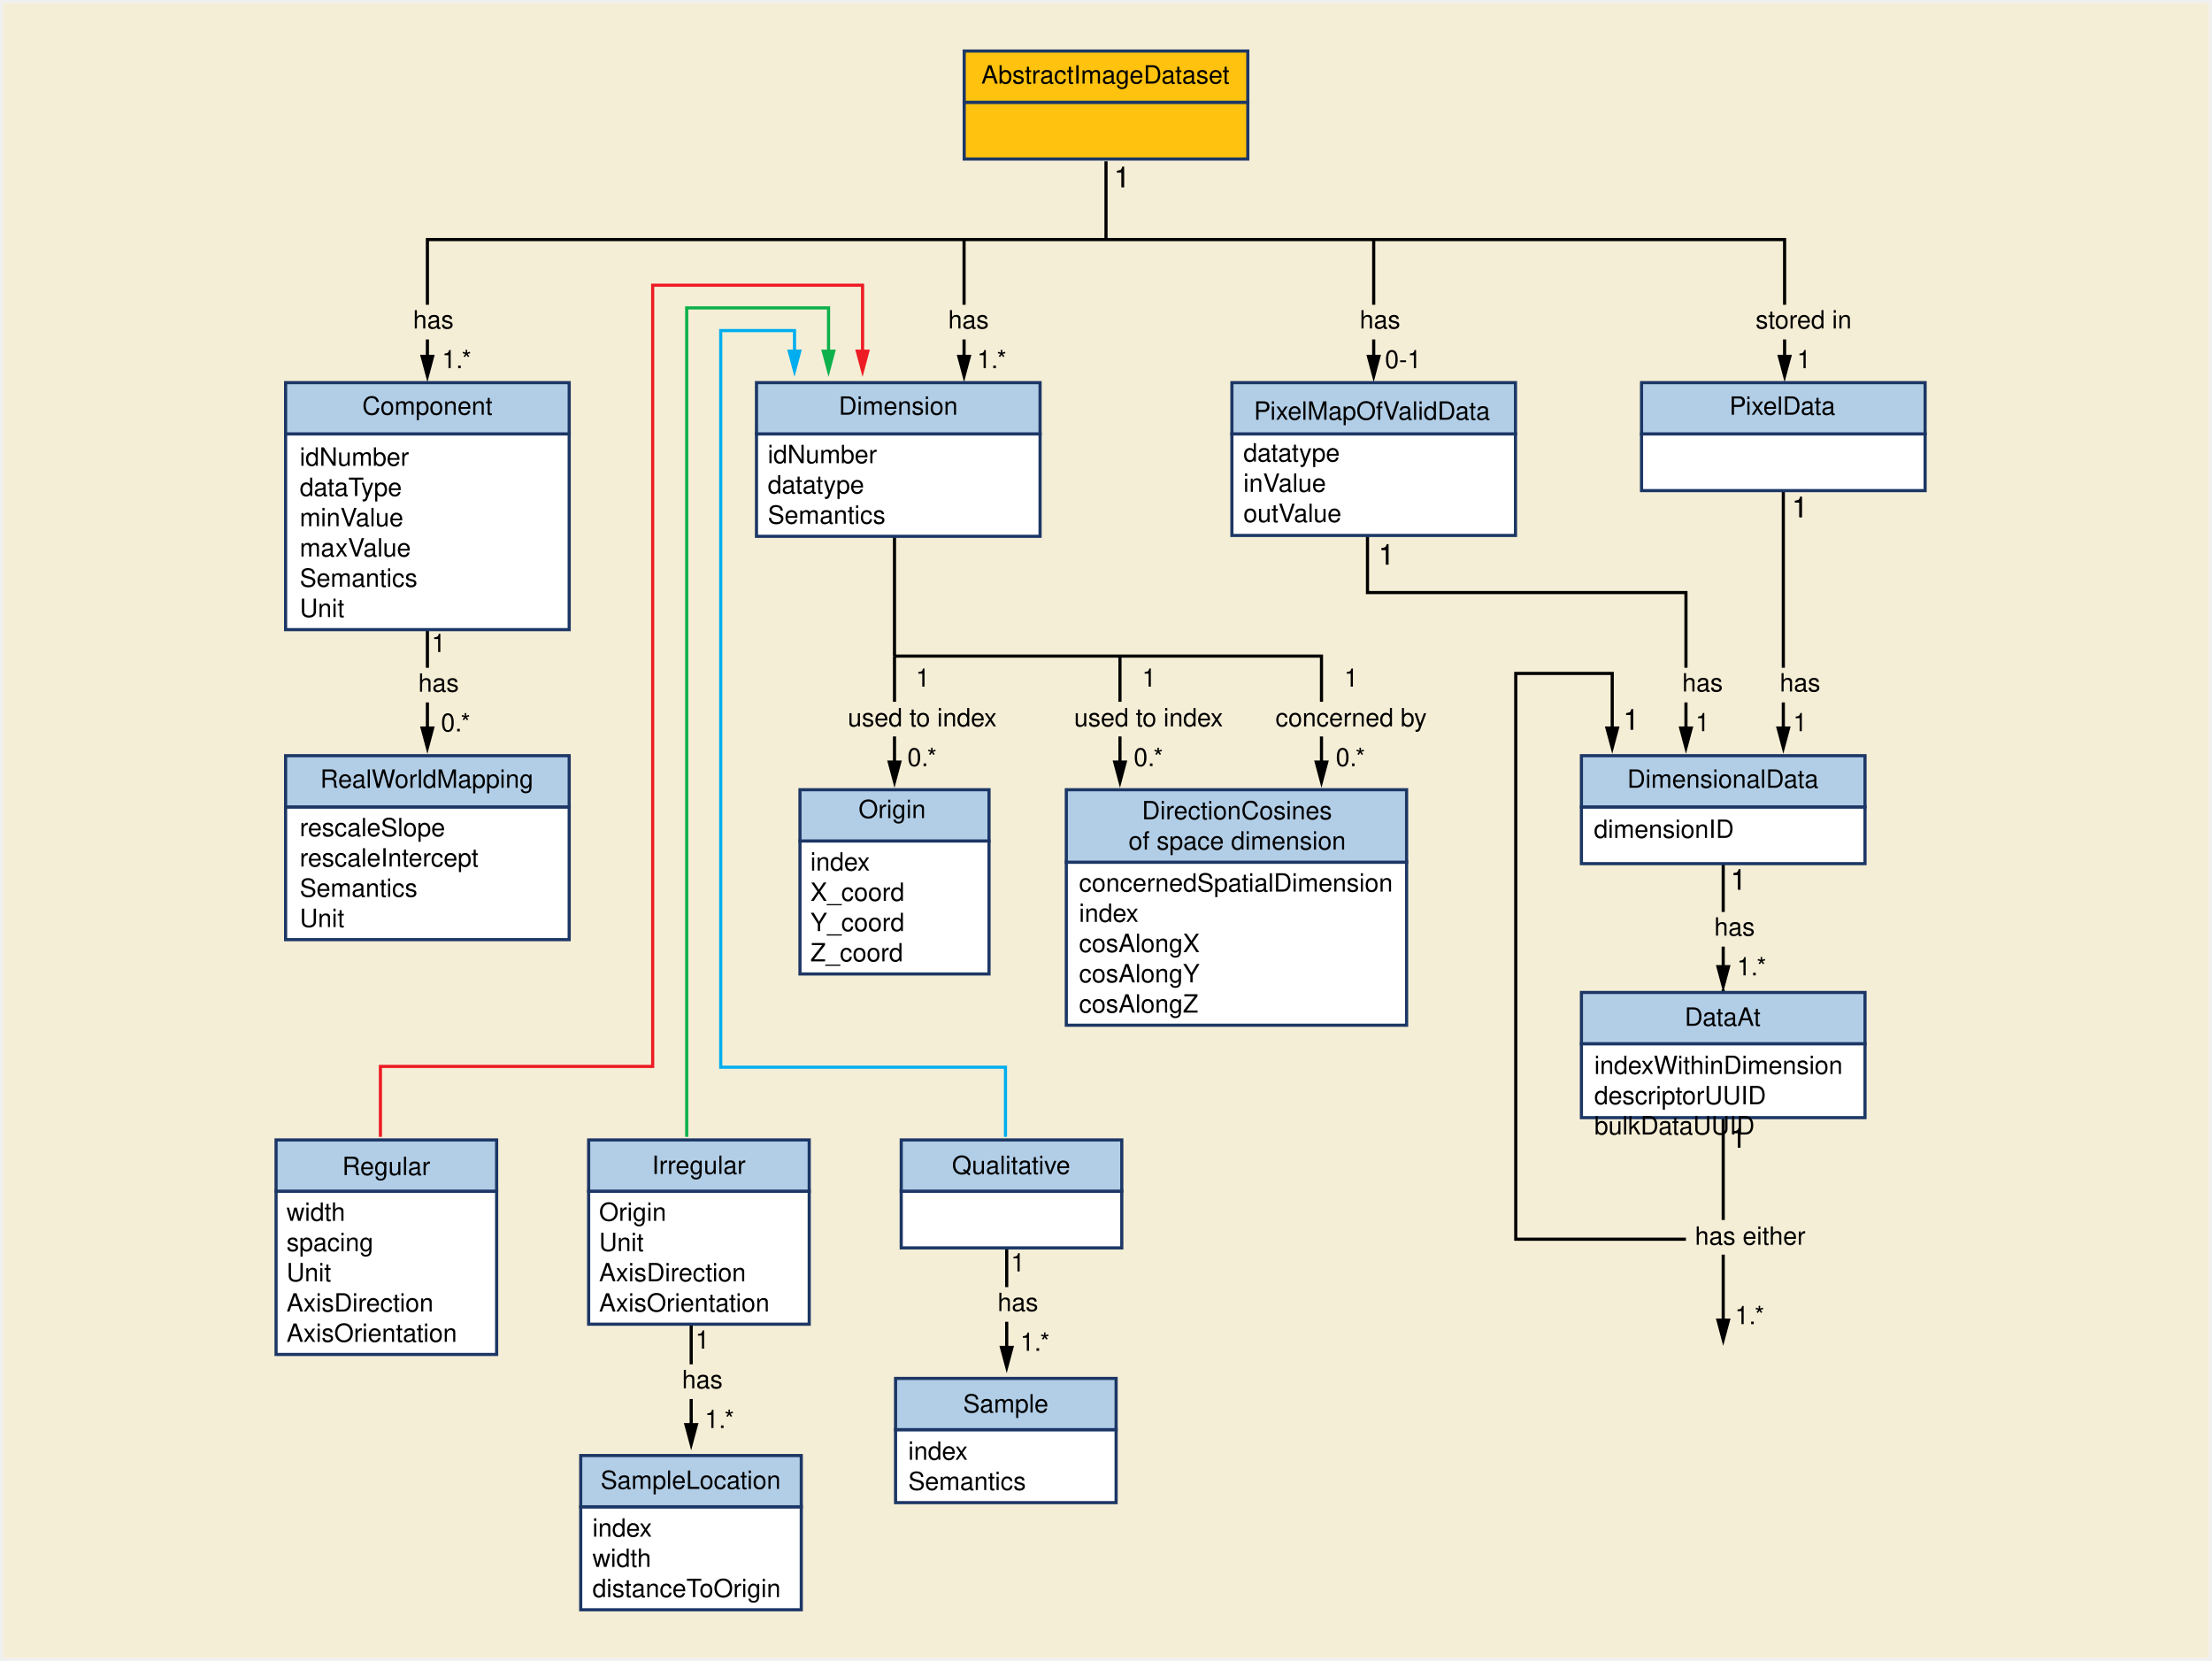
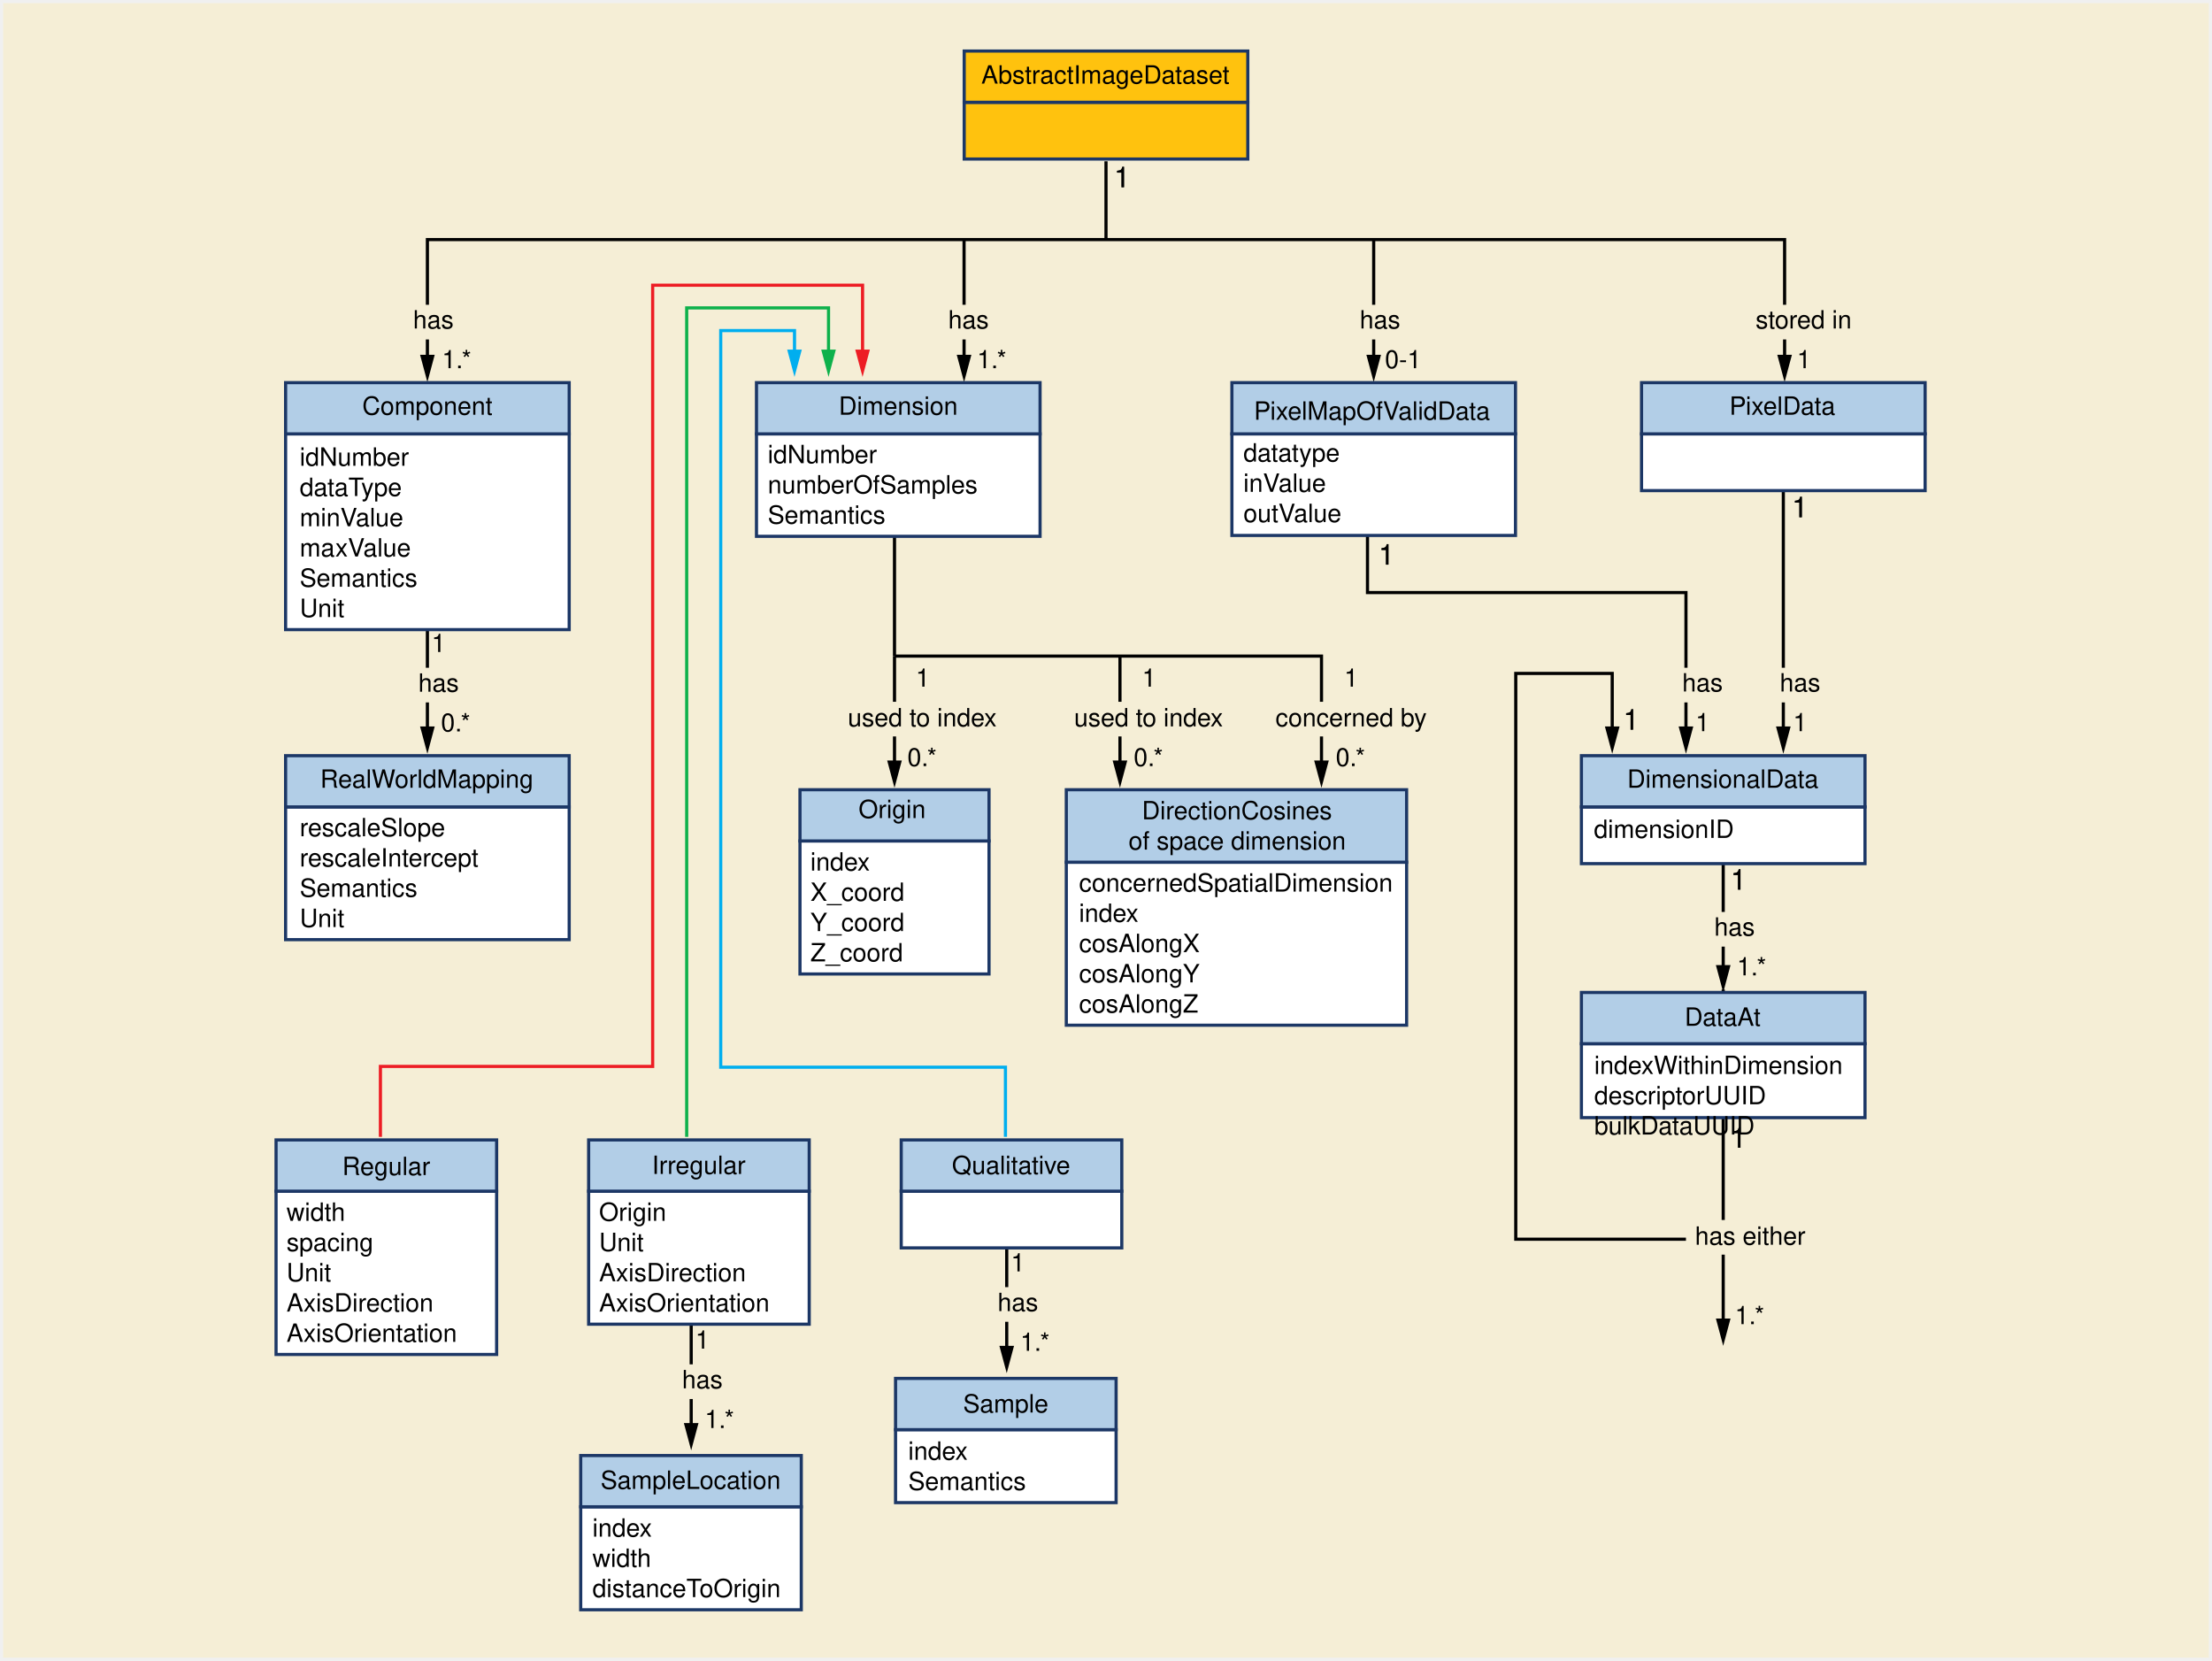
<svg xmlns="http://www.w3.org/2000/svg" version="1.1" id="Layer_1" x="0px" y="0px" width="702px" height="527px" viewBox="0 0 702 527" enable-background="new 0 0 702 527" xml:space="preserve">
  <defs>
    <style type="text/css">
	text {
	  font-family: Helvetica, Verdana, ArialUnicodeMS, san-serif
	}
	</style>
  </defs>
  <g>
   </g>
  <g>
    <rect x="1" y="1" fill="#F5EED6" width="700" height="525" />
    <g>
      <line fill="none" stroke="#000000" x1="351" y1="51.179" x2="351" y2="76.02" />
      <g>
        <g>
          <line fill="none" stroke="#000000" x1="135.637" y1="199.549" x2="135.637" y2="232.106" />
          <g>
            <polygon points="133.312,230.521 135.637,239.193 137.961,230.521      " />
          </g>
        </g>
      </g>
      <g>
        <g>
          <polyline fill="none" stroke="#000000" points="566.362,114.166 566.362,76.02 135.637,76.02 135.637,114.166     " />
          <g>
            <polygon points="568.687,112.58 566.362,121.253 564.038,112.58      " />
          </g>
          <g>
            <polygon points="133.312,112.58 135.637,121.253 137.961,112.58      " />
          </g>
        </g>
      </g>
      <g>
        <g>
          <line fill="none" stroke="#000000" x1="305.956" y1="76.02" x2="305.956" y2="114.164" />
          <g>
            <polygon points="303.632,112.578 305.956,121.251 308.28,112.578      " />
          </g>
        </g>
      </g>
      <g>
        <g>
          <line fill="none" stroke="#000000" x1="435.956" y1="76.02" x2="435.956" y2="114.164" />
          <g>
            <polygon points="433.632,112.578 435.956,121.251 438.28,112.578      " />
          </g>
        </g>
      </g>
      <g>
        <g>
          <line fill="none" stroke="#000000" x1="219.356" y1="420.587" x2="219.356" y2="453.144" />
          <g>
            <polygon points="217.032,451.559 219.356,460.231 221.68,451.559      " />
          </g>
        </g>
      </g>
      <g>
        <g>
          <line fill="none" stroke="#000000" x1="319.493" y1="396.084" x2="319.493" y2="428.641" />
          <g>
            <polygon points="317.168,427.056 319.493,435.729 321.817,427.056      " />
          </g>
        </g>
      </g>
      <g>
        <g>
          <line fill="none" stroke="#000000" x1="283.879" y1="208.19" x2="283.879" y2="242.905" />
          <g>
            <polygon points="281.555,241.319 283.879,249.992 286.203,241.319      " />
          </g>
        </g>
      </g>
      <line fill="none" stroke="#000000" x1="283.877" y1="170.028" x2="283.877" y2="208.19" />
      <g>
        <g>
          <line fill="none" stroke="#000000" x1="355.433" y1="208.19" x2="355.433" y2="242.905" />
          <g>
            <polygon points="353.108,241.319 355.433,249.992 357.757,241.319      " />
          </g>
        </g>
      </g>
      <g>
        <g>
          <polyline fill="none" stroke="#000000" points="283.879,208.19 419.387,208.19 419.387,242.905     " />
          <g>
            <polygon points="417.062,241.319 419.387,249.992 421.711,241.319      " />
          </g>
        </g>
      </g>
      <g>
        <g>
          <line fill="none" stroke="#000000" x1="565.956" y1="155.679" x2="565.956" y2="232.106" />
          <g>
            <polygon points="563.632,230.521 565.956,239.193 568.28,230.521      " />
          </g>
        </g>
      </g>
      <g>
        <g>
          <line fill="none" stroke="#000000" x1="546.88" y1="273.842" x2="546.88" y2="307.835" />
          <g>
            <polygon points="544.556,306.25 546.88,314.923 549.204,306.25      " />
          </g>
        </g>
      </g>
      <g>
        <g>
          <line fill="none" stroke="#000000" x1="546.88" y1="313.99" x2="546.88" y2="419.976" />
          <g>
            <polygon points="544.556,418.391 546.88,427.063 549.204,418.391      " />
          </g>
        </g>
      </g>
      <g>
        <g>
          <polyline fill="none" stroke="#000000" points="433.984,170.028 433.984,188.029 433.869,188.029 535.056,188.029       535.056,232.106     " />
          <g>
            <polygon points="532.731,230.521 535.056,239.193 537.38,230.521      " />
          </g>
        </g>
      </g>
      <g>
        <g>
          <polyline fill="none" stroke="#000000" points="546.88,393.22 481.044,393.22 481.044,213.69 511.656,213.69 511.656,232.106           " />
          <g>
            <polygon points="509.332,230.521 511.656,239.193 513.98,230.521      " />
          </g>
        </g>
      </g>
      <g>
        <g>
          <polyline fill="none" stroke="#00AEEF" points="319.092,360.74 319.092,338.64 228.731,338.64 228.731,104.899 252.144,104.899       252.144,112.514     " />
          <g>
            <polygon fill="#00AEEF" points="249.819,110.929 252.144,119.602 254.468,110.929      " />
          </g>
        </g>
      </g>
      <g>
        <g>
          <polyline fill="none" stroke="#ED1C24" points="120.729,360.74 120.729,338.39 207.131,338.39 207.131,90.499 273.744,90.499       273.744,112.514     " />
          <g>
            <polygon fill="#ED1C24" points="271.42,110.929 273.744,119.602 276.068,110.929      " />
          </g>
        </g>
      </g>
      <g>
        <g>
          <polyline fill="none" stroke="#0DB14B" points="217.931,360.74 217.931,97.699 262.944,97.699 262.944,112.514     " />
          <g>
            <polygon fill="#0DB14B" points="260.62,110.929 262.944,119.602 265.268,110.929      " />
          </g>
        </g>
      </g>
      <g>
        <rect x="306" y="32.457" fill="#FFC20E" stroke="#1C3766" width="90" height="18" />
        <rect x="306" y="16.196" fill="#FFC20E" stroke="#1C3766" width="90" height="16.261" />
        <rect x="311.421" y="20.798" fill="none" width="79.157" height="9.729" />
        <text transform="matrix(1 0 0 1 311.4253 26.5249)" font-size="8">AbstractImageDataset</text>
      </g>
      <g>
        <rect x="520.956" y="137.679" fill="#FFFFFF" stroke="#1C3766" width="90" height="18" />
        <rect x="520.956" y="121.418" fill="#B2CEE7" stroke="#1C3766" width="90" height="16.261" />
        <rect x="530.828" y="125.871" fill="none" width="70.252" height="8.883" />
        <text transform="matrix(1 0 0 1 548.8379 131.5991)" font-size="8">PixelData</text>
      </g>
      <g>
        <rect x="90.637" y="137.679" fill="#FFFFFF" stroke="#1C3766" width="90" height="62.112" />
        <rect x="90.637" y="121.418" fill="#B2CEE7" stroke="#1C3766" width="90" height="16.261" />
        <rect x="100.51" y="125.87" fill="none" width="70.253" height="8.883" />
        <text transform="matrix(1 0 0 1 114.9561 131.5952)" font-size="8">Component</text>
        <rect x="95.126" y="142.062" fill="none" width="37.348" height="57.728" />
        <text transform="matrix(1 0 0 1 95.125 147.7871)">
          <tspan x="0" y="0" font-size="8">idNumber</tspan>
          <tspan x="0" y="9.6" font-size="8">dataType</tspan>
          <tspan x="0" y="19.2" font-size="8">minValue</tspan>
          <tspan x="0" y="28.8" font-size="8">maxValue</tspan>
          <tspan x="0" y="38.4" font-size="8">Semantics</tspan>
          <tspan x="0" y="48" font-size="8">Unit</tspan>
        </text>
      </g>
      <g>
        <rect x="240.077" y="137.679" fill="#FFFFFF" stroke="#1C3766" width="90" height="32.504" />
        <rect x="240.077" y="121.418" fill="#B2CEE7" stroke="#1C3766" width="90" height="16.261" />
        <rect x="249.95" y="125.871" fill="none" width="70.254" height="8.883" />
        <text transform="matrix(1 0 0 1 266.1792 131.5991)" font-size="8">Dimension</text>
        <rect x="243.657" y="141.252" fill="none" width="59.578" height="28.929" />
        <text transform="matrix(1 0 0 1 243.6548 146.9785)">
          <tspan x="0" y="0" font-size="8">idNumber</tspan>
-           <tspan x="0" y="9.6" font-size="8">datatype</tspan>
+           <tspan x="0" y="9.6" font-size="8">numberOfSamples</tspan>
          <tspan x="0" y="19.2" font-size="8">Semantics</tspan>
        </text>
      </g>
      <g>
        <rect x="390.956" y="137.679" fill="#FFFFFF" stroke="#1C3766" width="90" height="32.228" />
        <rect x="390.956" y="121.418" fill="#B2CEE7" stroke="#1C3766" width="90" height="16.261" />
        <rect x="397.938" y="127.461" fill="none" width="76.035" height="9.729" />
        <text transform="matrix(1 0 0 1 397.9385 133.186)" font-size="8">PixelMapOfValidData</text>
        <rect x="394.604" y="140.734" fill="none" width="59.578" height="28.929" />
        <text transform="matrix(1 0 0 1 394.6055 146.4609)">
          <tspan x="0" y="0" font-size="8">datatype</tspan>
          <tspan x="0" y="9.6" font-size="8">inValue</tspan>
          <tspan x="0" y="19.2" font-size="8">outValue</tspan>
        </text>
      </g>
      <g>
        <rect x="501.88" y="331.183" fill="#FFFFFF" stroke="#1C3766" width="90" height="23.463" />
        <rect x="501.88" y="314.923" fill="#B2CEE7" stroke="#1C3766" width="90" height="16.26" />
        <rect x="518.193" y="319.776" fill="none" width="57.371" height="9.729" />
        <text transform="matrix(1 0 0 1 534.6455 325.498)" font-size="8">DataAt</text>
        <rect x="505.963" y="335.075" fill="none" width="62.691" height="19.328" />
        <text transform="matrix(1 0 0 1 505.959 340.7969)">
          <tspan x="0" y="0" font-size="8">indexWithinDimension</tspan>
          <tspan x="0" y="9.6" font-size="8">descriptorUUID</tspan>
          <tspan x="0" y="19.2" font-size="8">bulkDataUUID</tspan>
        </text>
      </g>
      <g>
        <rect x="90.637" y="256.05" fill="#FFFFFF" stroke="#1C3766" width="90" height="42.113" />
        <rect x="90.637" y="239.792" fill="#B2CEE7" stroke="#1C3766" width="90" height="16.258" />
        <rect x="100.51" y="244.245" fill="none" width="70.253" height="8.881" />
        <text transform="matrix(1 0 0 1 101.6201 249.9692)" font-size="8">RealWorldMapping</text>
        <rect x="95.126" y="259.632" fill="none" width="56.918" height="38.527" />
        <text transform="matrix(1 0 0 1 95.125 265.3613)">
          <tspan x="0" y="0" font-size="8">rescaleSlope</tspan>
          <tspan x="0" y="9.6" font-size="8">rescaleIntercept</tspan>
          <tspan x="0" y="19.2" font-size="8">Semantics</tspan>
          <tspan x="0" y="28.8" font-size="8">Unit</tspan>
        </text>
      </g>
      <g>
        <rect x="253.881" y="266.849" fill="#FFFFFF" stroke="#1C3766" width="59.996" height="42.209" />
        <rect x="253.881" y="250.591" fill="#B2CEE7" stroke="#1C3766" width="59.996" height="16.258" />
        <rect x="260.681" y="253.856" fill="none" width="44.892" height="9.727" />
        <text transform="matrix(1 0 0 1 272.4585 259.5811)" font-size="8">Origin</text>
        <rect x="257.187" y="270.53" fill="none" width="54.251" height="38.527" />
        <text transform="matrix(1 0 0 1 257.186 276.2588)">
          <tspan x="0" y="0" font-size="8">index</tspan>
          <tspan x="0" y="9.6" font-size="8">X_coord</tspan>
          <tspan x="0" y="19.2" font-size="8">Y_coord</tspan>
          <tspan x="0" y="28.8" font-size="8">Z_coord</tspan>
        </text>
      </g>
      <g>
        <rect x="501.877" y="256.05" fill="#FFFFFF" stroke="#1C3766" width="90" height="18" />
        <rect x="501.877" y="239.792" fill="#B2CEE7" stroke="#1C3766" width="90" height="16.258" />
        <rect x="511.75" y="244.245" fill="none" width="70.254" height="8.881" />
        <text transform="matrix(1 0 0 1 516.416 249.9727)" font-size="8">DimensionalData</text>
        <rect x="505.838" y="260.157" fill="none" width="44.465" height="9.729" />
        <text transform="matrix(1 0 0 1 505.8359 265.8848)" font-size="8">dimensionID</text>
      </g>
      <g>
        <rect x="338.403" y="273.589" fill="#FFFFFF" stroke="#1C3766" width="107.995" height="51.729" />
        <rect x="338.403" y="250.591" fill="#B2CEE7" stroke="#1C3766" width="107.995" height="22.998" />
        <rect x="358.151" y="254.259" fill="none" width="68.923" height="19.326" />
        <text transform="matrix(1 0 0 1 362.3867 259.9878)">
          <tspan x="0" y="0" font-size="8">DirectionCosines</tspan>
          <tspan x="-4.23" y="9.6" font-size="8">of space dimension</tspan>
        </text>
        <rect x="342.43" y="277.188" fill="none" width="99.607" height="48.129" />
        <text transform="matrix(1 0 0 1 342.4346 282.916)">
          <tspan x="0" y="0" font-size="8">concernedSpatialDimension</tspan>
          <tspan x="0" y="9.6" font-size="8">index</tspan>
          <tspan x="0" y="19.2" font-size="8">cosAlongX</tspan>
          <tspan x="0" y="28.8" font-size="8">cosAlongY</tspan>
          <tspan x="0" y="38.4" font-size="8">cosAlongZ</tspan>
        </text>
      </g>
      <g>
        <rect x="184.293" y="478.128" fill="#FFFFFF" stroke="#1C3766" width="70" height="32.676" />
        <rect x="184.293" y="461.868" fill="#B2CEE7" stroke="#1C3766" width="70" height="16.26" />
        <rect x="190.607" y="466.723" fill="none" width="57.371" height="9.729" />
        <text transform="matrix(1 0 0 1 190.6045 472.4473)" font-size="8">SampleLocation</text>
        <rect x="188.021" y="481.873" fill="none" width="60.473" height="28.93" />
        <text transform="matrix(1 0 0 1 188.0186 487.5977)">
          <tspan x="0" y="0" font-size="8">index</tspan>
          <tspan x="0" y="9.6" font-size="8">width</tspan>
          <tspan x="0" y="19.2" font-size="8">distanceToOrigin</tspan>
        </text>
      </g>
      <g>
        <rect x="284.212" y="453.653" fill="#FFFFFF" stroke="#1C3766" width="69.995" height="23.154" />
        <rect x="284.212" y="437.392" fill="#B2CEE7" stroke="#1C3766" width="69.995" height="16.262" />
        <rect x="288.239" y="457.479" fill="none" width="37.349" height="19.328" />
        <text transform="matrix(1 0 0 1 288.2368 463.2012)">
          <tspan x="0" y="0" font-size="8">index</tspan>
          <tspan x="0" y="9.6" font-size="8">Semantics</tspan>
        </text>
        <rect x="305.65" y="442.483" fill="none" width="27.129" height="9.729" />
        <text transform="matrix(1 0 0 1 305.6494 448.2051)" font-size="8">Sample</text>
      </g>
      <g>
        <rect x="186.812" y="377.979" fill="#FFFFFF" stroke="#1C3766" width="70" height="42.209" />
        <rect x="186.812" y="361.718" fill="#B2CEE7" stroke="#1C3766" width="70" height="16.262" />
        <rect x="190.118" y="381.659" fill="none" width="54.254" height="38.529" />
        <text transform="matrix(1 0 0 1 190.1167 387.3877)">
          <tspan x="0" y="0" font-size="8">Origin</tspan>
          <tspan x="0" y="9.6" font-size="8">Unit</tspan>
          <tspan x="0" y="19.2" font-size="8">AxisDirection</tspan>
          <tspan x="0" y="28.8" font-size="8">AxisOrientation</tspan>
        </text>
        <rect x="206.865" y="366.782" fill="none" width="29.895" height="9.729" />
        <text transform="matrix(1 0 0 1 206.9165 372.5117)" font-size="8">Irregular</text>
      </g>
      <g>
        <rect x="87.612" y="377.979" fill="#FFFFFF" stroke="#1C3766" width="70" height="51.809" />
        <rect x="87.612" y="361.718" fill="#B2CEE7" stroke="#1C3766" width="70" height="16.262" />
        <rect x="90.935" y="381.655" fill="none" width="54.254" height="48.129" />
        <text transform="matrix(1 0 0 1 90.9326 387.3867)">
          <tspan x="0" y="0" font-size="8">width</tspan>
          <tspan x="0" y="9.6" font-size="8">spacing</tspan>
          <tspan x="0" y="19.2" font-size="8">Unit</tspan>
          <tspan x="0" y="28.8" font-size="8">AxisDirection</tspan>
          <tspan x="0" y="38.4" font-size="8">AxisOrientation</tspan>
        </text>
        <rect x="108.552" y="367.142" fill="none" width="28.121" height="9.729" />
        <text transform="matrix(1 0 0 1 108.6035 372.8711)" font-size="8">Regular</text>
      </g>
      <g>
        <rect x="286.012" y="377.979" fill="#FFFFFF" stroke="#1C3766" width="69.998" height="17.998" />
        <rect x="286.012" y="361.718" fill="#B2CEE7" stroke="#1C3766" width="69.998" height="16.262" />
        <rect x="302.113" y="366.81" fill="none" width="37.8" height="9.729" />
        <text transform="matrix(1 0 0 1 302.1128 372.5371)" font-size="8">Qualitative</text>
      </g>
      <g>
        <rect x="127.242" y="211.892" fill="#F5EED6" width="20" height="10.997" />
        <rect x="210.961" y="432.929" fill="#F5EED6" width="20" height="10.998" />
        <rect x="311.098" y="408.426" fill="#F5EED6" width="20" height="10.998" />
        <rect x="561.852" y="211.892" fill="#F5EED6" width="20" height="10.997" />
        <rect x="530.89" y="211.892" fill="#F5EED6" width="20" height="10.997" />
        <rect x="266.953" y="222.69" fill="#F5EED6" width="52" height="10.997" />
        <rect x="338.812" y="222.69" fill="#F5EED6" width="52.004" height="10.997" />
        <rect x="402.991" y="222.69" fill="#F5EED6" width="52" height="10.997" />
        <rect x="127.218" y="96.714" fill="#F5EED6" width="20" height="10.997" />
        <rect x="297.049" y="96.714" fill="#F5EED6" width="20" height="10.997" />
        <rect x="427.048" y="96.714" fill="#F5EED6" width="20" height="10.997" />
        <rect x="555.327" y="96.714" fill="#F5EED6" width="35.37" height="10.997" />
        <rect x="540.483" y="289.378" fill="#F5EED6" width="20" height="10.998" />
        <rect x="535.056" y="387.12" fill="#F5EED6" width="40.51" height="10.998" />
      </g>
      <g>
        <g>
          <g opacity="0.8">
            <rect x="353.594" y="52.977" fill="none" width="16.896" height="8.574" />
            <text transform="matrix(1 0 0 1 353.5918 59.418)" font-size="9">1</text>
          </g>
          <rect x="353.594" y="52.977" fill="none" width="16.896" height="8.574" />
          <text transform="matrix(1 0 0 1 353.5918 59.418)" font-size="9">1</text>
        </g>
        <g>
          <g opacity="0.8">
            <rect x="515.162" y="225.094" fill="none" width="6.561" height="8.574" />
            <text transform="matrix(1 0 0 1 515.1582 231.5347)" font-size="9">1</text>
          </g>
          <rect x="515.162" y="225.094" fill="none" width="6.561" height="8.574" />
          <text transform="matrix(1 0 0 1 515.1582 231.5347)" font-size="9">1</text>
        </g>
        <g>
          <g opacity="0.8">
            <rect x="568.717" y="157.69" fill="none" width="16.895" height="8.574" />
            <text transform="matrix(1 0 0 1 568.7129 164.1309)" font-size="9">1</text>
          </g>
          <rect x="568.717" y="157.69" fill="none" width="16.895" height="8.574" />
          <text transform="matrix(1 0 0 1 568.7129 164.1309)" font-size="9">1</text>
        </g>
        <g>
          <g opacity="0.8">
            <rect x="437.52" y="172.726" fill="none" width="16.895" height="8.574" />
            <text transform="matrix(1 0 0 1 437.5156 179.1665)" font-size="9">1</text>
          </g>
          <rect x="437.52" y="172.726" fill="none" width="16.895" height="8.574" />
          <text transform="matrix(1 0 0 1 437.5156 179.1665)" font-size="9">1</text>
        </g>
        <rect x="128.656" y="201.167" fill="none" width="21.064" height="35.33" />
        <text transform="matrix(1 0 0 1 136.9653 206.8936)">
          <tspan x="0" y="0" font-size="8">1</tspan>
          <tspan x="-4.225" y="12.6" font-size="8">has</tspan>
          <tspan x="2.972" y="25.2" font-size="8">0.*</tspan>
        </text>
        <rect x="212.375" y="422.206" fill="none" width="21.064" height="35.329" />
        <text transform="matrix(1 0 0 1 220.6821 427.9326)">
          <tspan x="0" y="0" font-size="8">1</tspan>
          <tspan x="-4.225" y="12.601" font-size="8">has</tspan>
          <tspan x="2.972" y="25.2" font-size="8">1.*</tspan>
        </text>
        <rect x="312.512" y="397.703" fill="none" width="21.064" height="35.329" />
        <text transform="matrix(1 0 0 1 320.8193 403.4297)">
          <tspan x="0" y="0" font-size="8">1</tspan>
          <tspan x="-4.225" y="12.601" font-size="8">has</tspan>
          <tspan x="2.972" y="25.2" font-size="8">1.*</tspan>
        </text>
        <rect x="560.748" y="213.69" fill="none" width="21.064" height="22.807" />
        <text transform="matrix(1 0 0 1 564.8242 219.4155)">
          <tspan x="0" y="0" font-size="8">has</tspan>
          <tspan x="4.225" y="12.6" font-size="8">1</tspan>
        </text>
        <rect x="529.785" y="213.69" fill="none" width="21.064" height="22.807" />
        <text transform="matrix(1 0 0 1 533.8652 219.4155)">
          <tspan x="0" y="0" font-size="8">has</tspan>
          <tspan x="4.225" y="12.6" font-size="8">1</tspan>
        </text>
        <rect x="125.032" y="98.513" fill="none" width="25" height="23.064" />
        <text transform="matrix(1 0 0 1 131.0835 104.2373)">
          <tspan x="0" y="0" font-size="8">has</tspan>
          <tspan x="9.164" y="12.6" font-size="8">1.*</tspan>
        </text>
        <rect x="294.863" y="98.513" fill="none" width="25" height="23.064" />
        <text transform="matrix(1 0 0 1 300.9141 104.2373)">
          <tspan x="0" y="0" font-size="8">has</tspan>
          <tspan x="9.164" y="12.6" font-size="8">1.*</tspan>
        </text>
        <rect x="424.861" y="98.513" fill="none" width="26.213" height="23.064" />
        <text transform="matrix(1 0 0 1 431.5156 104.2373)">
          <tspan x="0" y="0" font-size="8">has</tspan>
          <tspan x="7.993" y="12.6" font-size="8">0-1</tspan>
        </text>
        <rect x="557.17" y="98.513" fill="none" width="30.684" height="22.329" />
        <text transform="matrix(1 0 0 1 557.1582 104.2378)">
          <tspan x="0" y="0" font-size="8">stored in</tspan>
          <tspan x="13.117" y="12.6" font-size="8">1</tspan>
        </text>
        <rect x="269.052" y="212.166" fill="none" width="47.59" height="34.929" />
        <text transform="matrix(1 0 0 1 290.6221 217.8906)">
          <tspan x="0" y="0" font-size="8">1</tspan>
          <tspan x="-21.57" y="12.6" font-size="8">used to index</tspan>
          <tspan x="-2.668" y="25.2" font-size="8">0.*</tspan>
        </text>
        <rect x="340.875" y="212.166" fill="none" width="47.597" height="34.929" />
        <text transform="matrix(1 0 0 1 362.4492 217.8901)">
          <tspan x="0" y="0" font-size="8">1</tspan>
          <tspan x="-21.571" y="12.6" font-size="8">used to index</tspan>
          <tspan x="-2.668" y="25.2" font-size="8">0.*</tspan>
        </text>
        <rect x="404.785" y="212.166" fill="none" width="48.031" height="34.929" />
        <text transform="matrix(1 0 0 1 426.5762 217.8901)">
          <tspan x="0" y="0" font-size="8">1</tspan>
          <tspan x="-21.791" y="12.6" font-size="8">concerned by</tspan>
          <tspan x="-2.668" y="25.2" font-size="8">0.*</tspan>
        </text>
        <g>
          <g opacity="0.8">
            <rect x="549.23" y="275.854" fill="none" width="16.895" height="8.574" />
            <text transform="matrix(1 0 0 1 549.2285 282.293)" font-size="9">1</text>
          </g>
          <rect x="549.23" y="275.854" fill="none" width="16.895" height="8.574" />
          <text transform="matrix(1 0 0 1 549.2285 282.293)" font-size="9">1</text>
        </g>
        <rect x="539.945" y="291.177" fill="none" width="21.064" height="22.807" />
        <text transform="matrix(1 0 0 1 544.0273 296.8984)">
          <tspan x="0" y="0" font-size="8">has</tspan>
          <tspan x="7.195" y="12.6" font-size="8">1.*</tspan>
        </text>
        <g>
          <g opacity="0.8">
            <rect x="549.23" y="357.76" fill="none" width="16.895" height="8.574" />
            <text transform="matrix(1 0 0 1 549.2295 364.1992)" font-size="9">1</text>
          </g>
          <rect x="549.23" y="357.76" fill="none" width="16.895" height="8.574" />
          <text transform="matrix(1 0 0 1 549.2295 364.1992)" font-size="9">1</text>
        </g>
        <rect x="537.859" y="389.245" fill="none" width="35.238" height="35.479" />
        <text transform="matrix(1 0 0 1 537.9121 394.9707)">
          <tspan x="0" y="0" font-size="8">has either</tspan>
          <tspan x="12.674" y="25.201" font-size="8">1.*</tspan>
        </text>
      </g>
    </g>
  </g>
</svg>
